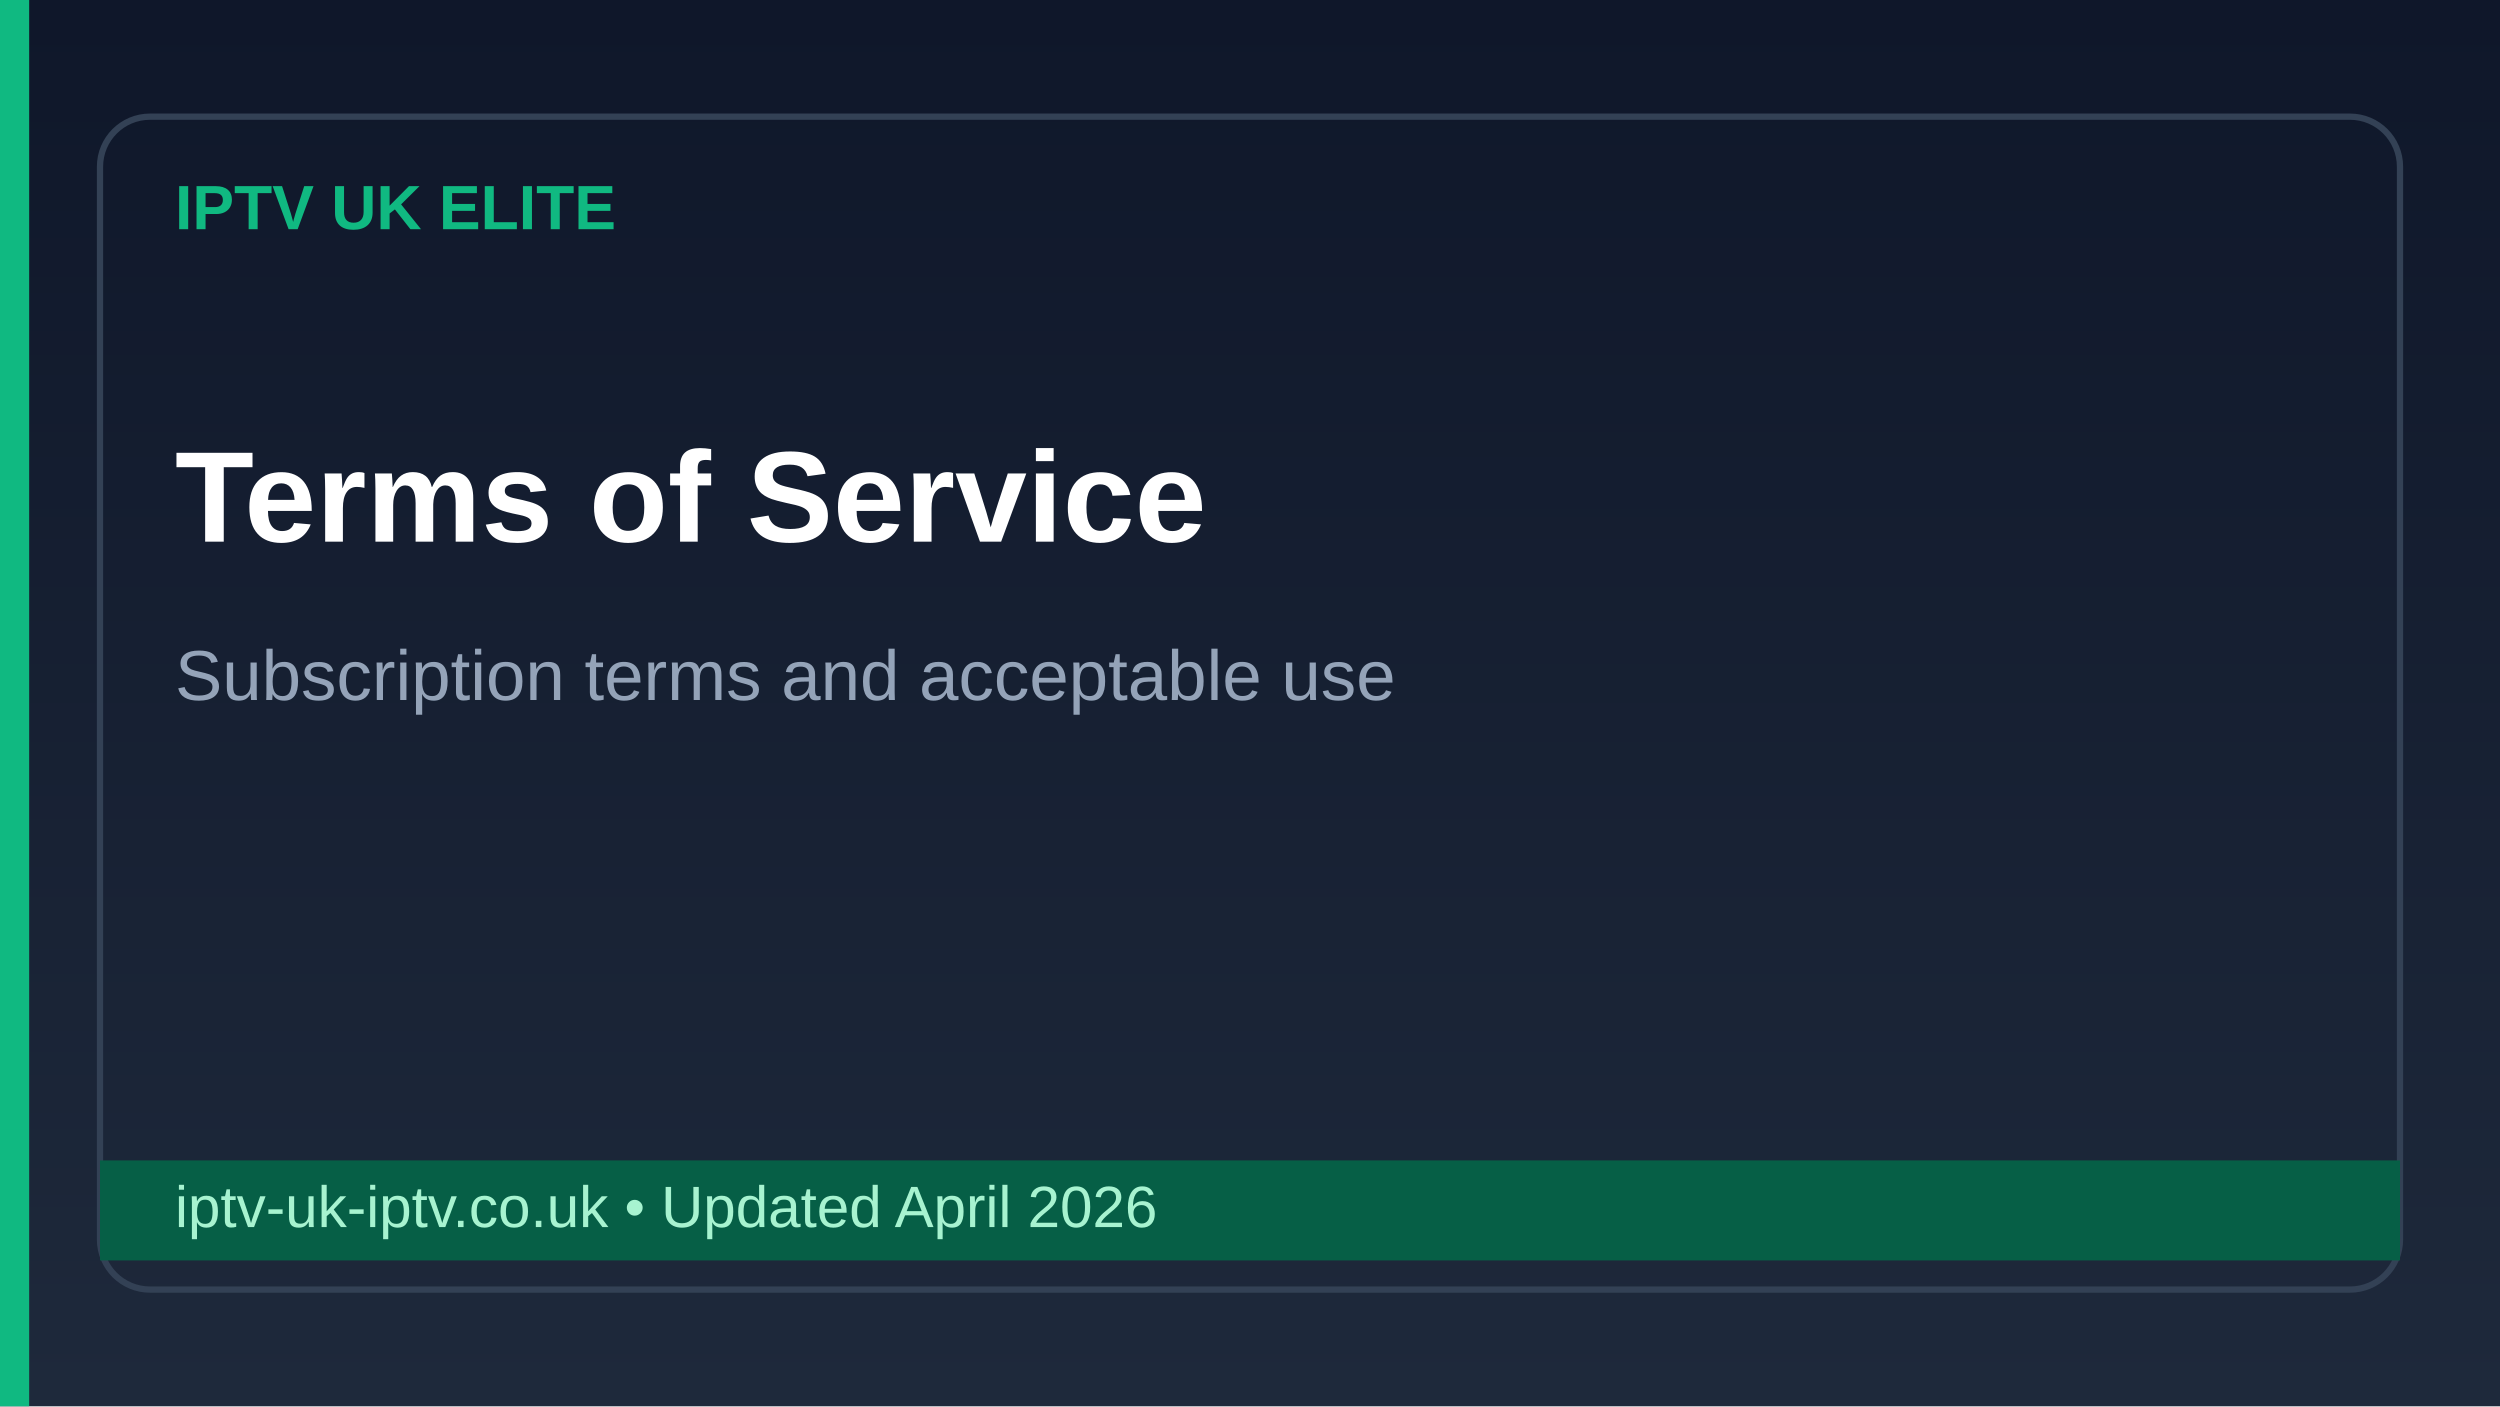
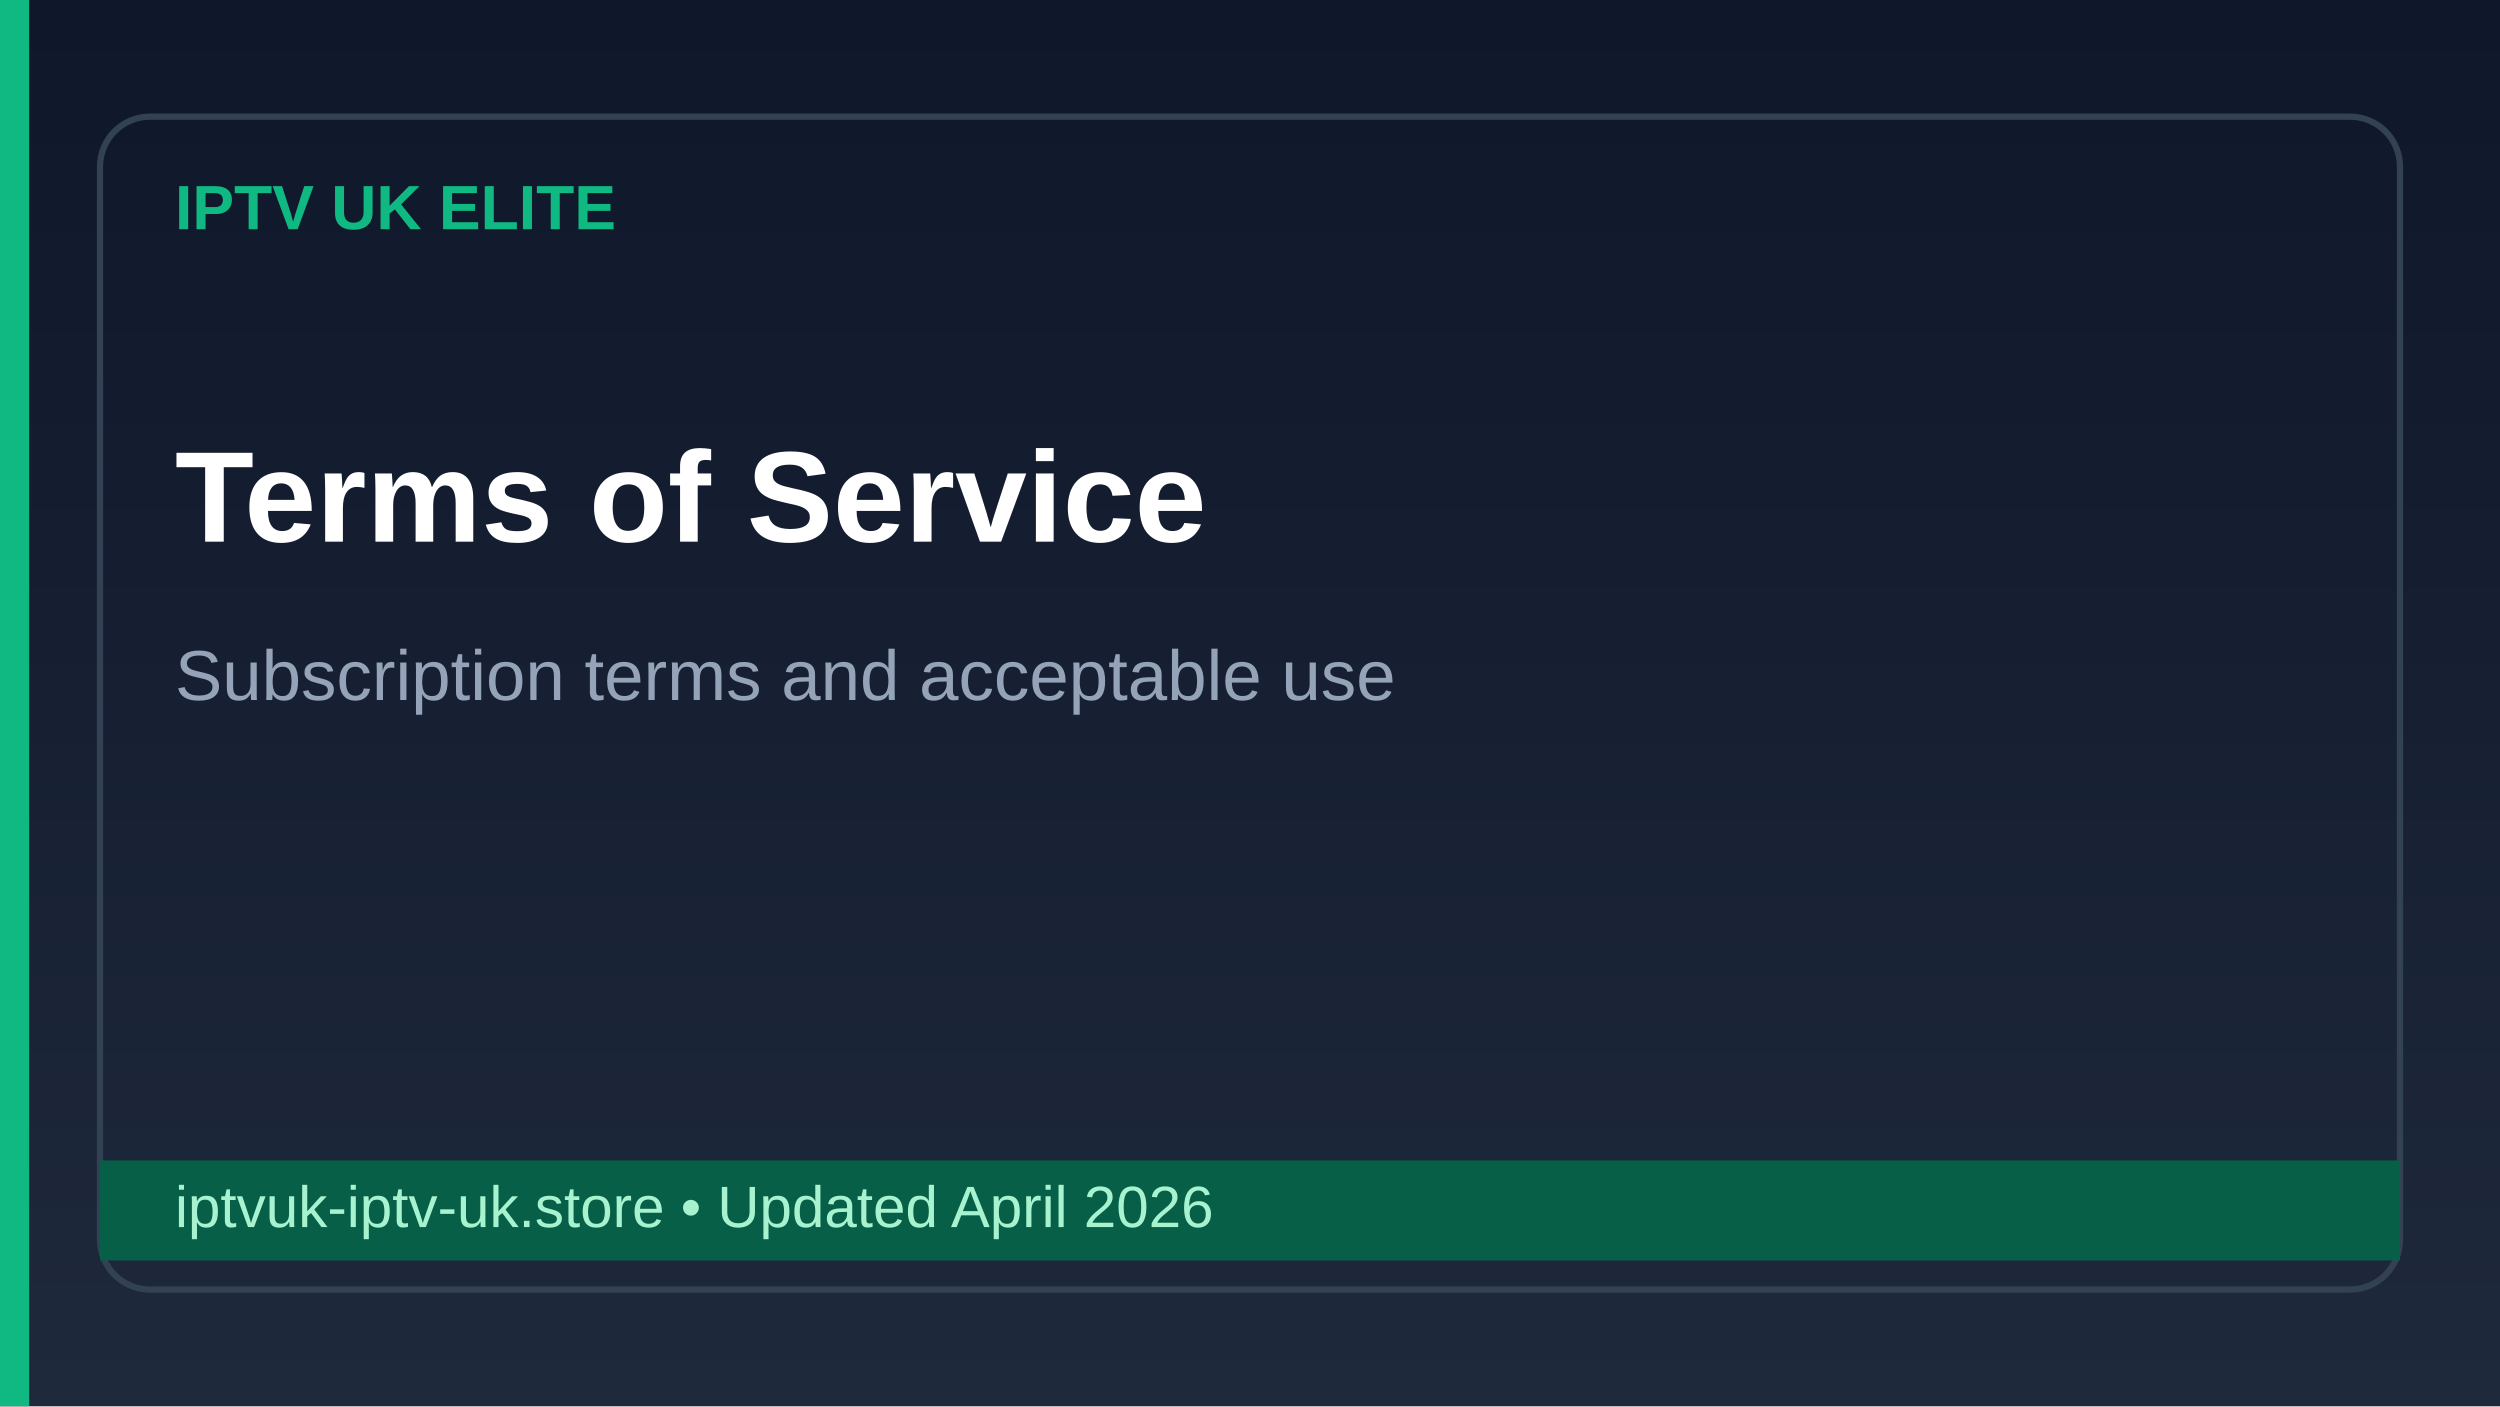
<svg xmlns="http://www.w3.org/2000/svg" width="1200" height="675" viewBox="0 0 1200 675">
  <defs>
    <linearGradient id="g" x1="0" y1="0" x2="0" y2="1">
      <stop offset="0%" stop-color="#0f172a" />
      <stop offset="100%" stop-color="#1e293b" />
    </linearGradient>
  </defs>
  <rect width="1200" height="675" fill="url(#g)" />
  <rect x="0" y="0" width="14" height="675" fill="#10b981" />
  <rect x="48" y="56" width="1104" height="563" rx="24" fill="none" stroke="#334155" stroke-width="3" />
  <text x="84" y="110" font-family="Arial,Helvetica,sans-serif" font-size="30" font-weight="700" fill="#10b981">IPTV UK ELITE</text>
  <text x="84" y="260" font-family="Arial,Helvetica,sans-serif" font-size="62" font-weight="800" fill="#ffffff">Terms of Service</text>
  <text x="84" y="336" font-family="Arial,Helvetica,sans-serif" font-size="34" fill="#94a3b8">Subscription terms and acceptable use</text>
  <rect x="48" y="557" width="1104" height="48" fill="#065f46" />
-   <text x="84" y="589" font-family="Arial,Helvetica,sans-serif" font-size="28" fill="#a7f3d0">iptv-uk-iptv.co.uk • Updated April 2026</text>
+   <text x="84" y="589" font-family="Arial,Helvetica,sans-serif" font-size="28" fill="#a7f3d0">iptvuk-iptv-uk.store • Updated April 2026</text>
</svg>
